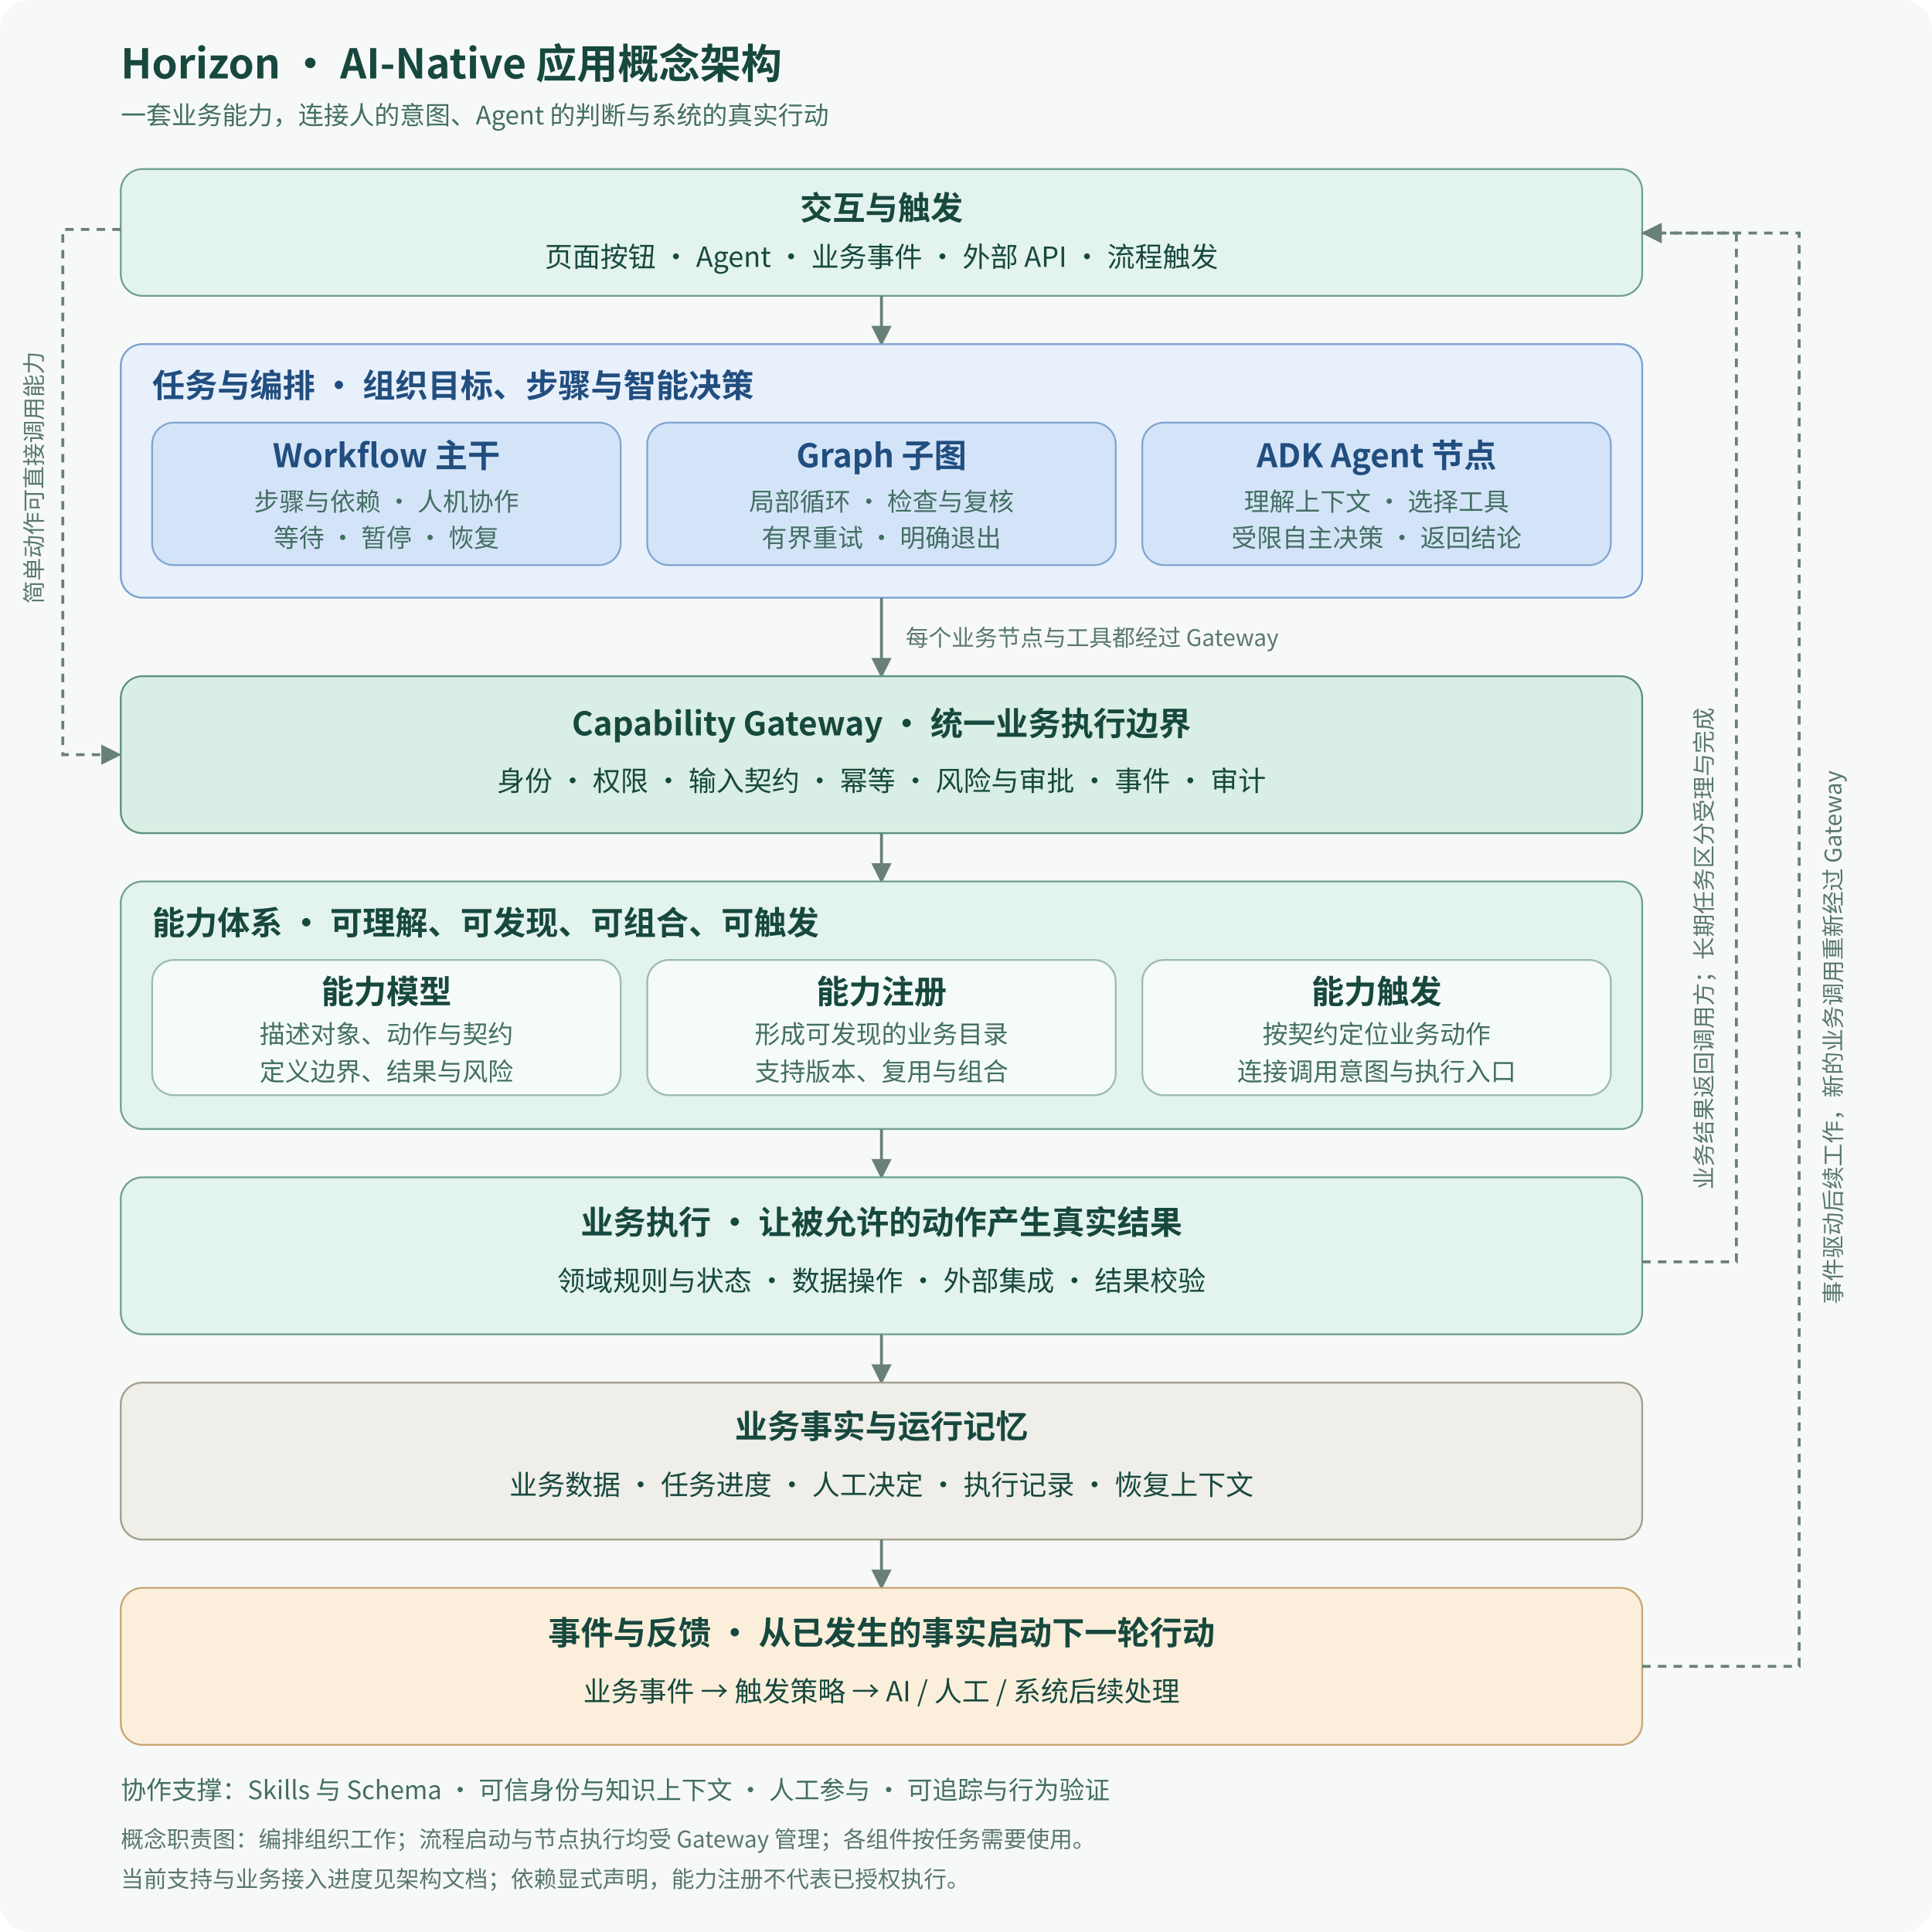
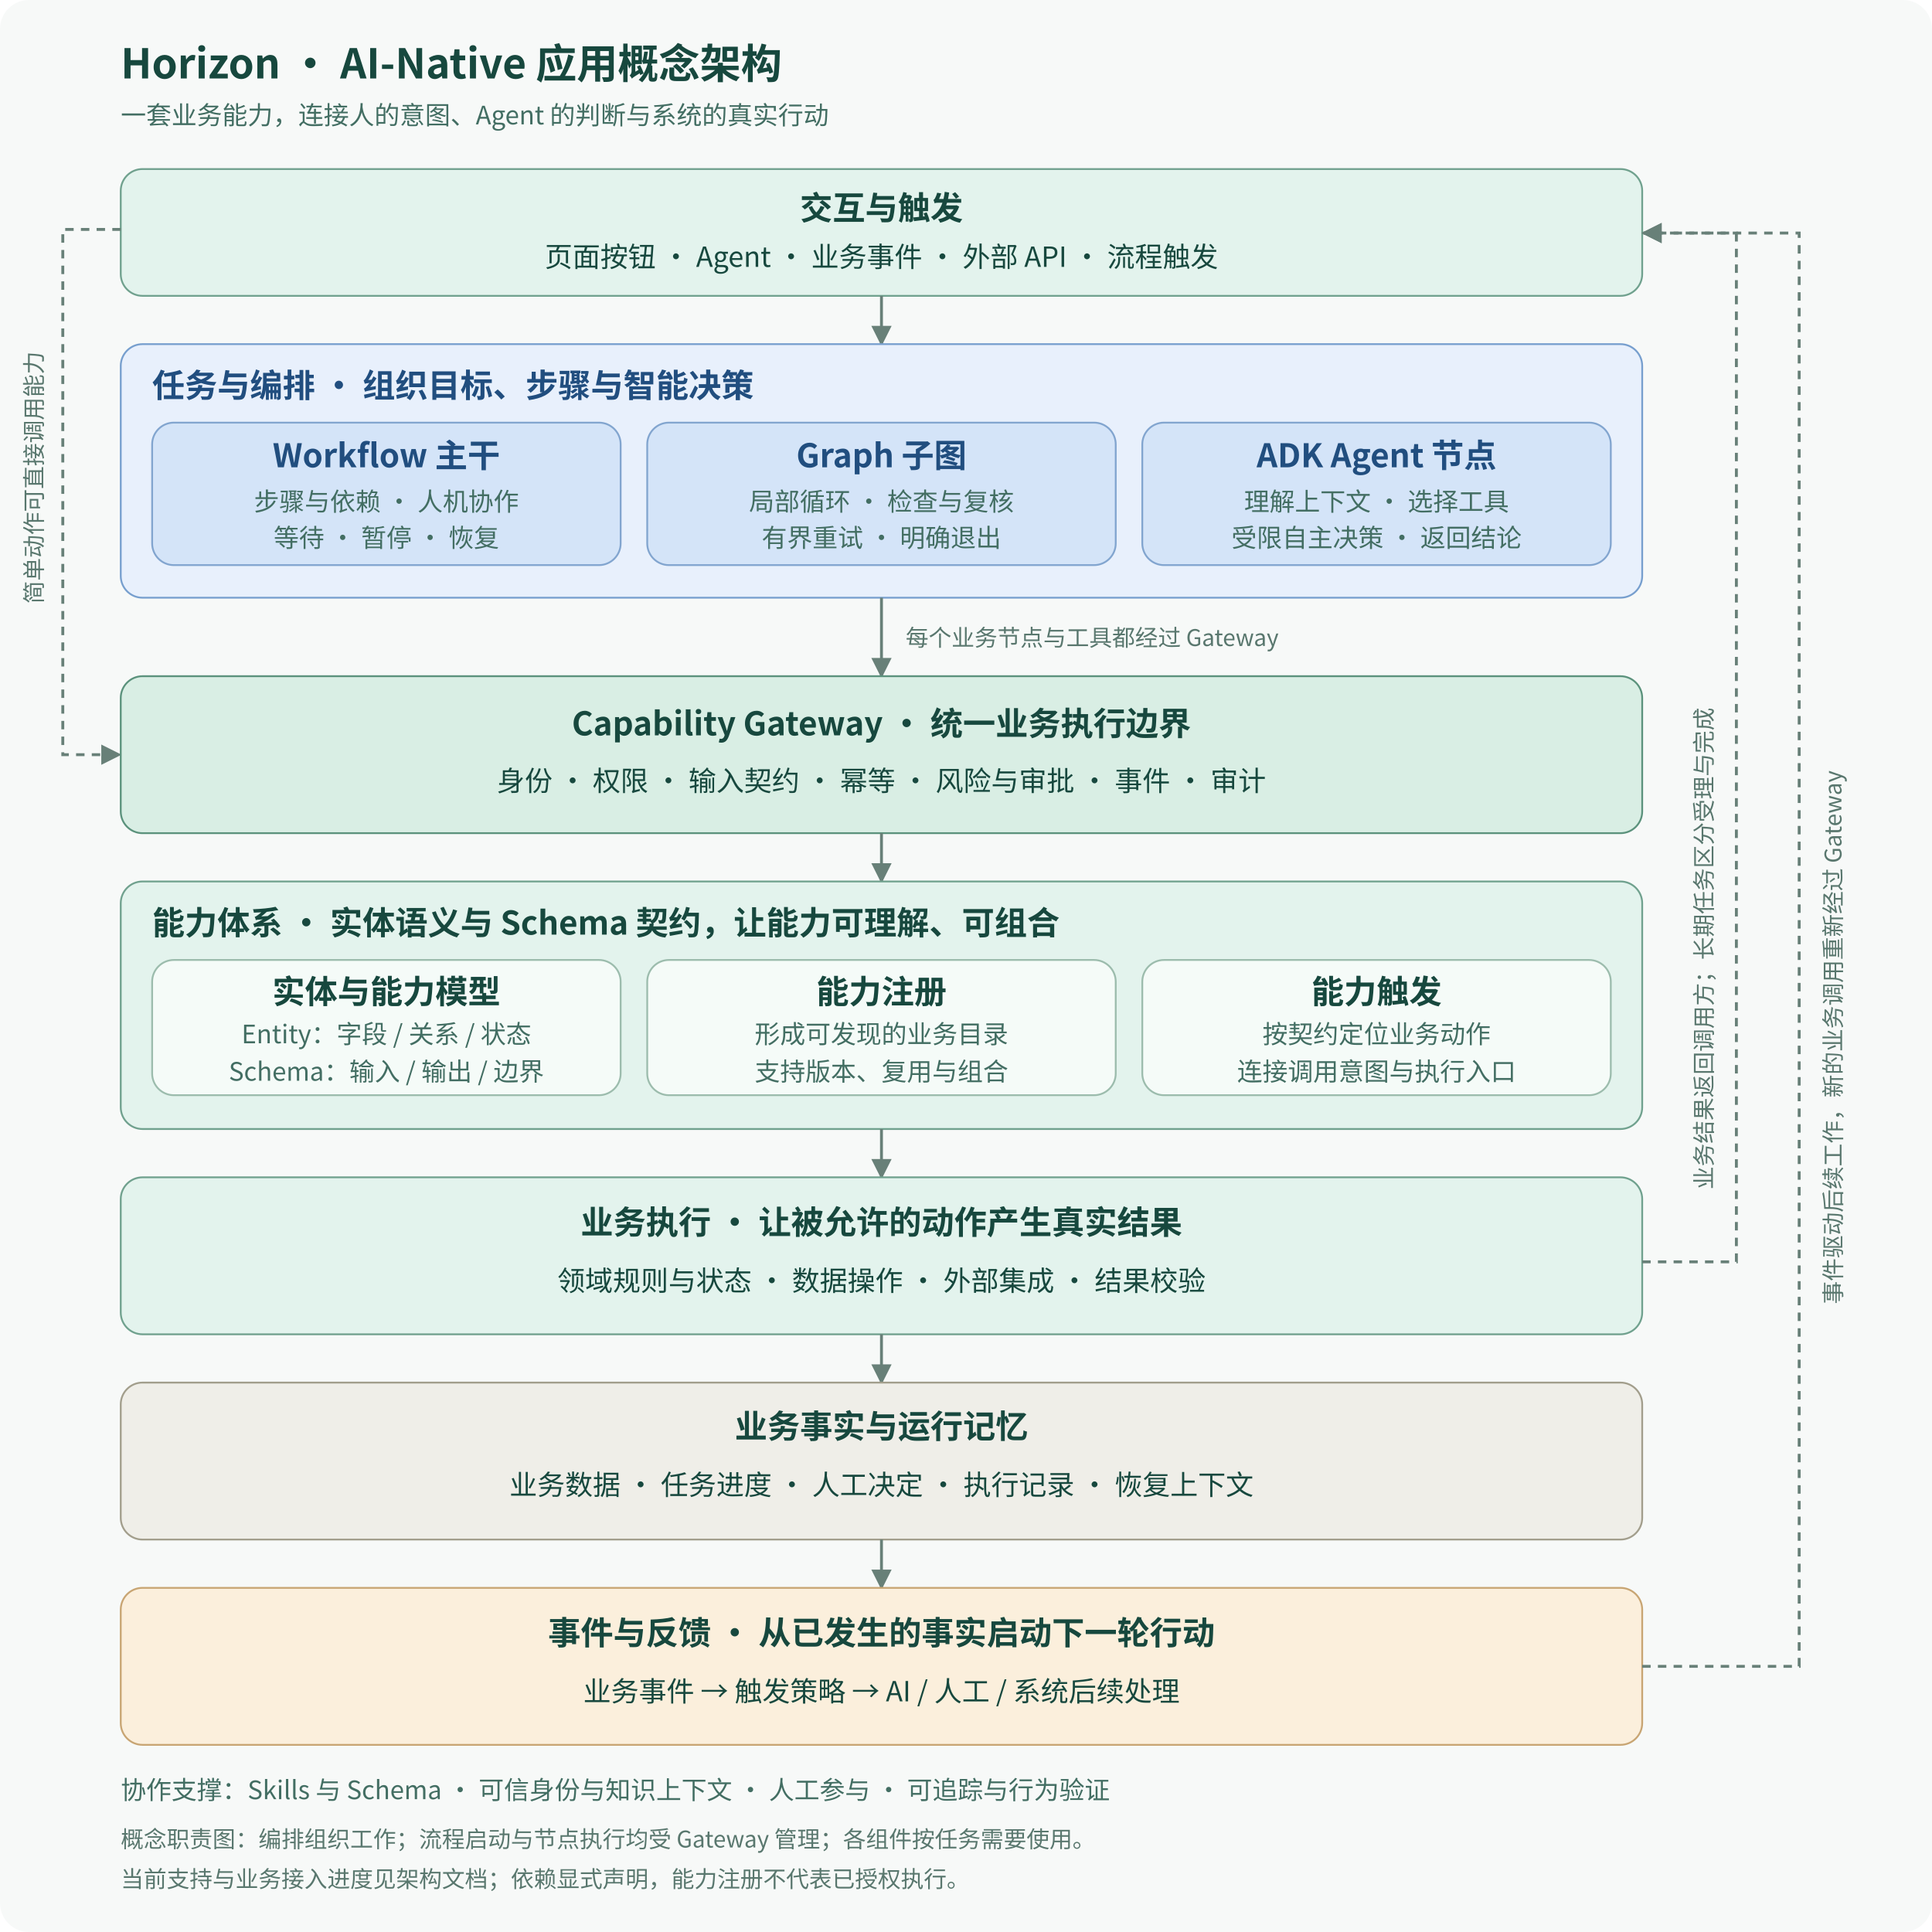
<svg xmlns="http://www.w3.org/2000/svg" width="1600" height="1600" viewBox="0 0 1600 1600" role="img" aria-labelledby="title desc">
  <defs>
    <marker id="arrow" viewBox="0 0 10 10" refX="9" refY="5" markerWidth="7" markerHeight="7" orient="auto-start-reverse">
      <path d="M0 0L10 5L0 10Z" fill="#688078" />
    </marker>
  </defs>
  <rect width="1600" height="1600" rx="24" fill="#f7f9f8" />
  <style>text{font-family:"PingFang SC","Noto Sans CJK SC","Microsoft YaHei",sans-serif;fill:#17483e}.title{font-size:34px;font-weight:700}.section{font-size:27px;font-weight:650}.body{font-size:23px}.small{font-size:21px;fill:#436e63}.note{font-size:19px;fill:#59776e}.blue{fill:#214e7f}.line{fill:none;stroke:#688078;stroke-width:2.4;marker-end:url(#arrow)}</style>
  <text x="100" y="65" class="title" text-anchor="start">Horizon · AI-Native 应用概念架构</text>
  <text x="100" y="103" class="small" text-anchor="start">一套业务能力，连接人的意图、Agent 的判断与系统的真实行动</text>
  <rect x="100" y="140" width="1260" height="105" rx="18" fill="#e3f3ed" stroke="#70a18e" stroke-width="1.5" />
  <text x="730" y="182" class="section" text-anchor="middle">交互与触发</text>
  <text x="730" y="221" class="body" text-anchor="middle">页面按钮 · Agent · 业务事件 · 外部 API · 流程触发</text>
  <path d="M730 245V285" class="line" />
  <rect x="100" y="285" width="1260" height="210" rx="18" fill="#e8f0fc" stroke="#779fce" stroke-width="1.5" />
  <text x="126" y="329" class="section blue" text-anchor="start">任务与编排 · 组织目标、步骤与智能决策</text>
  <rect x="126" y="350" width="388" height="118" rx="18" fill="#d4e4f8" stroke="#82a5cf" stroke-width="1.5" />
  <text x="320" y="387" class="section blue" text-anchor="middle">Workflow 主干</text>
  <text x="320" y="423" class="small" text-anchor="middle">步骤与依赖 · 人机协作</text>
  <text x="320" y="453" class="small" text-anchor="middle">等待 · 暂停 · 恢复</text>
  <rect x="536" y="350" width="388" height="118" rx="18" fill="#d4e4f8" stroke="#82a5cf" stroke-width="1.5" />
  <text x="730" y="387" class="section blue" text-anchor="middle">Graph 子图</text>
  <text x="730" y="423" class="small" text-anchor="middle">局部循环 · 检查与复核</text>
  <text x="730" y="453" class="small" text-anchor="middle">有界重试 · 明确退出</text>
  <rect x="946" y="350" width="388" height="118" rx="18" fill="#d4e4f8" stroke="#82a5cf" stroke-width="1.5" />
  <text x="1140" y="387" class="section blue" text-anchor="middle">ADK Agent 节点</text>
  <text x="1140" y="423" class="small" text-anchor="middle">理解上下文 · 选择工具</text>
  <text x="1140" y="453" class="small" text-anchor="middle">受限自主决策 · 返回结论</text>
  <path d="M730 495V560" class="line" />
  <text x="750" y="535" class="note" text-anchor="start">每个业务节点与工具都经过 Gateway</text>
  <path d="M100 190H52V625H99" class="line" stroke-dasharray="7 6" />
  <text x="35" y="500" class="note" transform="rotate(-90 35 500)">简单动作可直接调用能力</text>
  <rect x="100" y="560" width="1260" height="130" rx="18" fill="#d9eee4" stroke="#5b927c" stroke-width="1.5" />
  <text x="730" y="609" class="section" text-anchor="middle">Capability Gateway · 统一业务执行边界</text>
  <text x="730" y="655" class="body" text-anchor="middle">身份 · 权限 · 输入契约 · 幂等 · 风险与审批 · 事件 · 审计</text>
  <path d="M730 690V730" class="line" />
  <rect x="100" y="730" width="1260" height="205" rx="18" fill="#e3f3ed" stroke="#70a18e" stroke-width="1.5" />
-   <text x="126" y="774" class="section" text-anchor="start">能力体系 · 可理解、可发现、可组合、可触发</text>
+   <text x="126" y="774" class="section" text-anchor="start">能力体系 · 实体语义与 Schema 契约，让能力可理解、可组合</text>
  <rect x="126" y="795" width="388" height="112" rx="18" fill="#f5fbf8" stroke="#9cbcad" stroke-width="1.5" />
-   <text x="320" y="831" class="section" text-anchor="middle">能力模型</text>
-   <text x="320" y="864" class="small" text-anchor="middle">描述对象、动作与契约</text>
-   <text x="320" y="895" class="small" text-anchor="middle">定义边界、结果与风险</text>
+   <text x="320" y="831" class="section" text-anchor="middle">实体与能力模型</text>
+   <text x="320" y="864" class="small" text-anchor="middle">Entity：字段 / 关系 / 状态</text>
+   <text x="320" y="895" class="small" text-anchor="middle">Schema：输入 / 输出 / 边界</text>
  <rect x="536" y="795" width="388" height="112" rx="18" fill="#f5fbf8" stroke="#9cbcad" stroke-width="1.5" />
  <text x="730" y="831" class="section" text-anchor="middle">能力注册</text>
  <text x="730" y="864" class="small" text-anchor="middle">形成可发现的业务目录</text>
  <text x="730" y="895" class="small" text-anchor="middle">支持版本、复用与组合</text>
  <rect x="946" y="795" width="388" height="112" rx="18" fill="#f5fbf8" stroke="#9cbcad" stroke-width="1.5" />
  <text x="1140" y="831" class="section" text-anchor="middle">能力触发</text>
  <text x="1140" y="864" class="small" text-anchor="middle">按契约定位业务动作</text>
  <text x="1140" y="895" class="small" text-anchor="middle">连接调用意图与执行入口</text>
  <path d="M730 935V975" class="line" />
  <rect x="100" y="975" width="1260" height="130" rx="18" fill="#e3f3ed" stroke="#70a18e" stroke-width="1.5" />
  <text x="730" y="1022" class="section" text-anchor="middle">业务执行 · 让被允许的动作产生真实结果</text>
  <text x="730" y="1069" class="body" text-anchor="middle">领域规则与状态 · 数据操作 · 外部集成 · 结果校验</text>
  <path d="M730 1105V1145" class="line" />
  <rect x="100" y="1145" width="1260" height="130" rx="18" fill="#efeee8" stroke="#a29e8c" stroke-width="1.5" />
  <text x="730" y="1191" class="section" text-anchor="middle">业务事实与运行记忆</text>
  <text x="730" y="1238" class="body" text-anchor="middle">业务数据 · 任务进度 · 人工决定 · 执行记录 · 恢复上下文</text>
  <path d="M730 1275V1315" class="line" />
  <rect x="100" y="1315" width="1260" height="130" rx="18" fill="#fbefdc" stroke="#c8a573" stroke-width="1.5" />
  <text x="730" y="1362" class="section" text-anchor="middle">事件与反馈 · 从已发生的事实启动下一轮行动</text>
  <text x="730" y="1409" class="body" text-anchor="middle">业务事件 → 触发策略 → AI / 人工 / 系统后续处理</text>
  <path d="M1360 1380H1490V193H1361" class="line" stroke-dasharray="7 6" />
  <text x="1525" y="1080" class="note" transform="rotate(-90 1525 1080)">事件驱动后续工作，新的业务调用重新经过 Gateway</text>
  <path d="M1360 1045H1438V193H1361" class="line" stroke-dasharray="7 6" />
  <text x="1418" y="985" class="note" transform="rotate(-90 1418 985)">业务结果返回调用方；长期任务区分受理与完成</text>
  <text x="100" y="1490" class="small" text-anchor="start">协作支撑：Skills 与 Schema · 可信身份与知识上下文 · 人工参与 · 可追踪与行为验证</text>
  <text x="100" y="1530" class="note" text-anchor="start">概念职责图：编排组织工作；流程启动与节点执行均受 Gateway 管理；各组件按任务需要使用。</text>
  <text x="100" y="1563" class="note" text-anchor="start">当前支持与业务接入进度见架构文档；依赖显式声明，能力注册不代表已授权执行。</text>
</svg>
